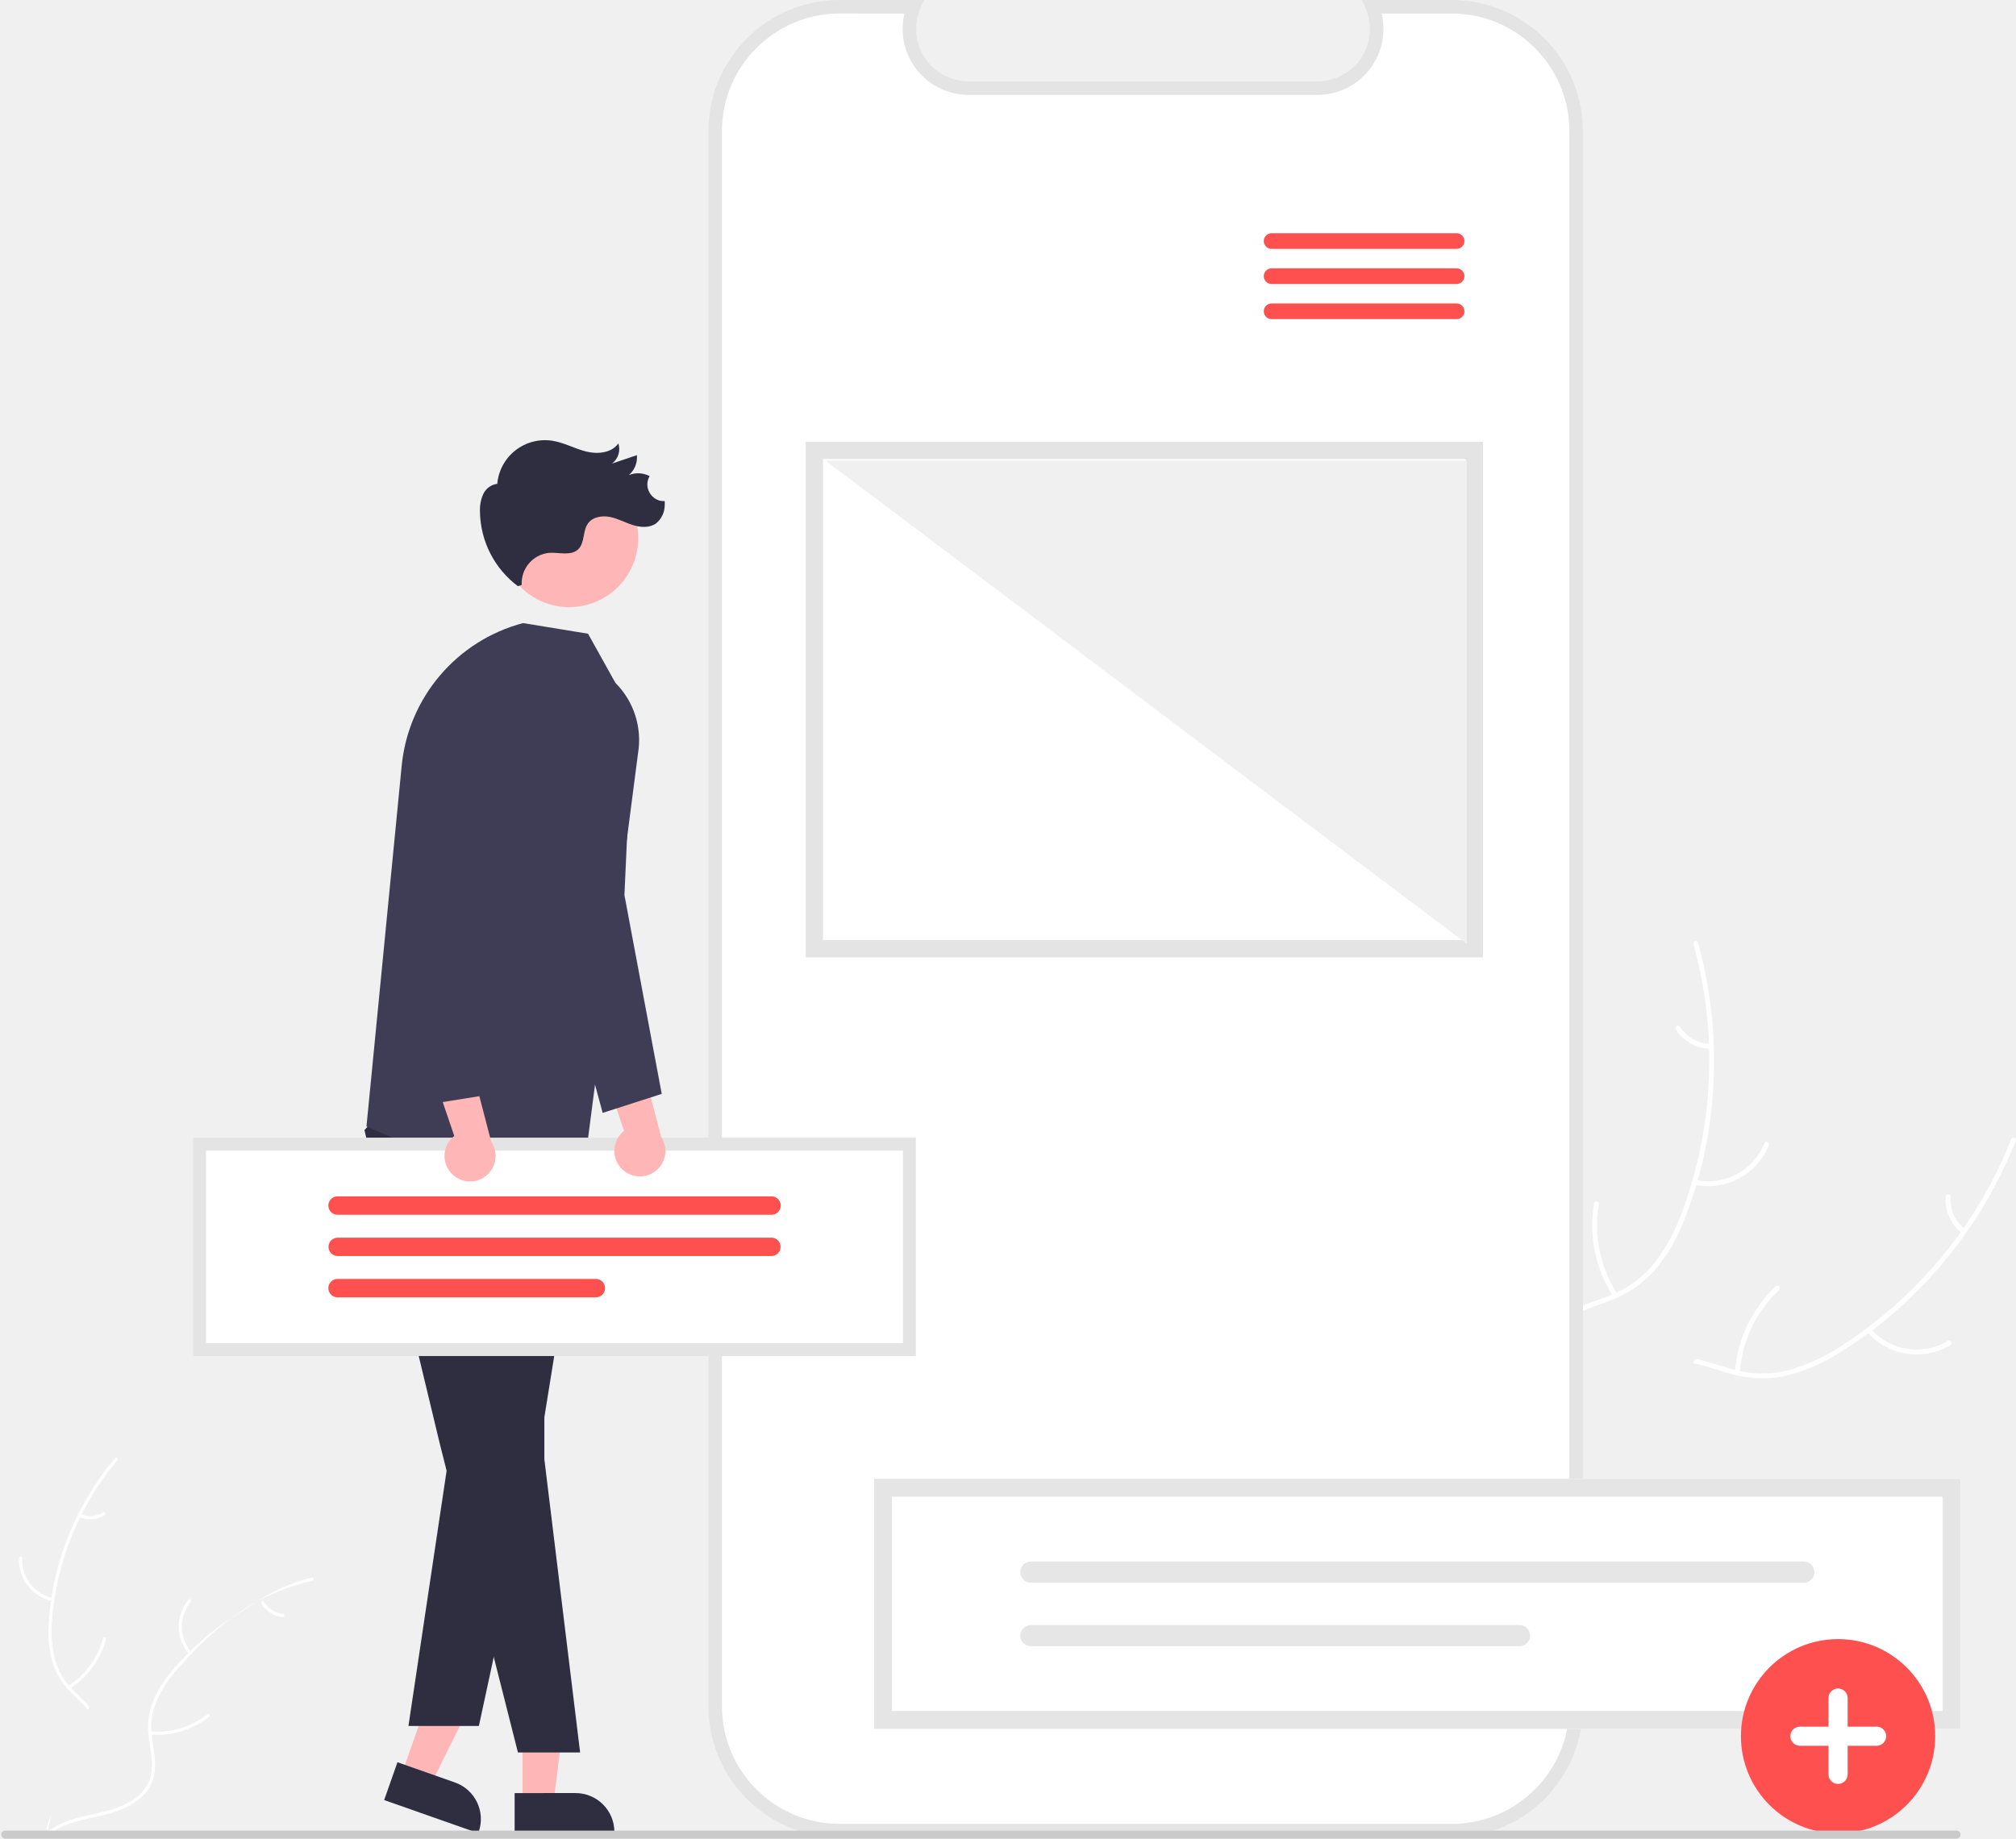
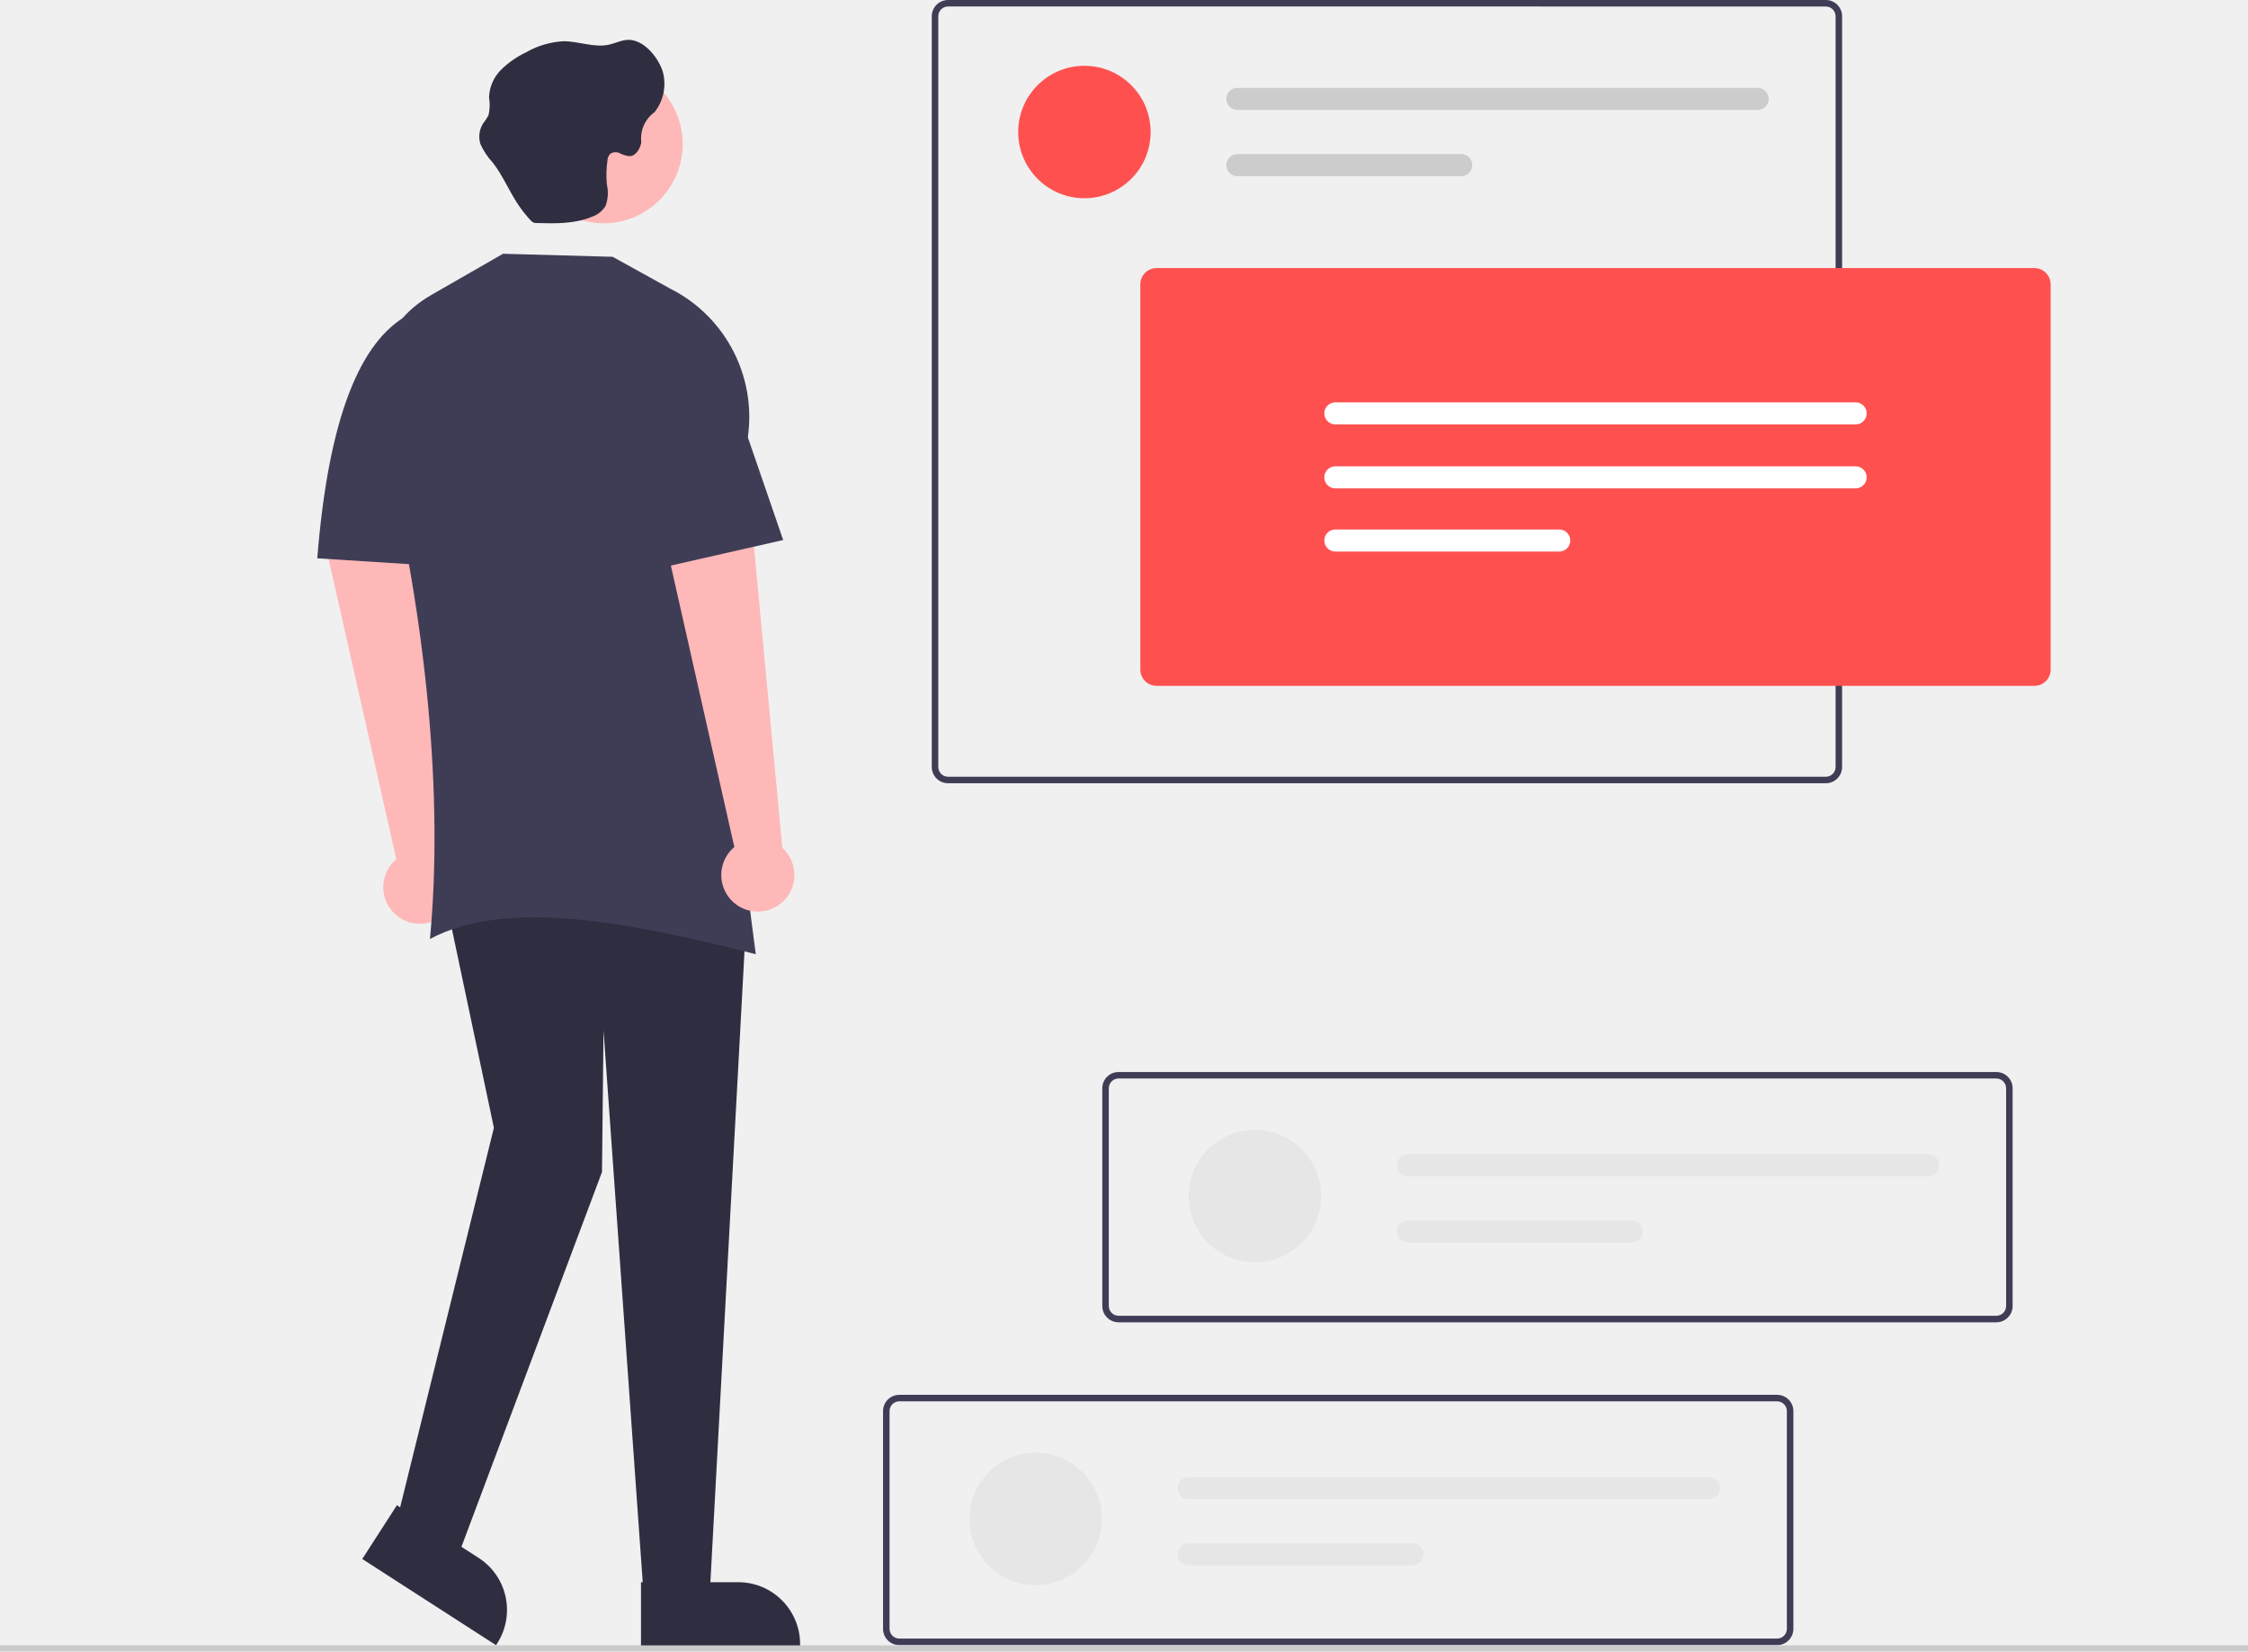
- <svg xmlns="http://www.w3.org/2000/svg" data-name="Layer 1" width="596.377" height="544.041" viewBox="0 0 596.377 544.041">
-   <path d="M855.295,597.934c27.135-18.182,46.62-50.491,42.134-82.844a150.493,150.493,0,0,1-92.281,46.477c-13.612,1.538-28.912,1.832-38.468,11.648-5.946,6.108-8.392,14.955-8.414,23.479-.022,8.524,2.133,16.886,4.273,25.137l-.473,2.075C794.688,622.28,828.16,616.116,855.295,597.934Z" transform="translate(-301.8116 -177.9795)" fill="#f0f0f0" />
-   <path d="M896.743,515.091a128.631,128.631,0,0,1-50.268,61.127,55.393,55.393,0,0,1-15.773,7.24,31.77,31.77,0,0,1-16.715-.428c-5.097-1.42-10.146-3.463-15.499-3.62a19.453,19.453,0,0,0-14.61,6.296c-4.751,4.912-7.453,11.239-9.881,17.517-2.696,6.971-5.385,14.255-10.99,19.464-.679.631.34,1.648,1.018,1.018,9.752-9.064,10.654-23.417,18.276-33.884,3.557-4.884,8.607-8.727,14.838-8.966,5.449-.209,10.657,1.893,15.806,3.376a33.901,33.901,0,0,0,16.328,1.027,51.209,51.209,0,0,0,15.994-6.607,124.795,124.795,0,0,0,29.769-25.201,130.912,130.912,0,0,0,23.1-37.994c.339-.86-1.056-1.219-1.393-.365Z" transform="translate(-301.8116 -177.9795)" fill="#fff" />
-   <path d="M854.081,571.953a19.299,19.299,0,0,0,24.664,4.025c.792-.481.082-1.734-.711-1.252a17.87,17.87,0,0,1-22.935-3.791c-.597-.708-1.611.314-1.018,1.018Z" transform="translate(-301.8116 -177.9795)" fill="#fff" />
-   <path d="M816.476,584.091A37.197,37.197,0,0,1,828.136,559.619c.677-.634-.342-1.651-1.018-1.018a38.69,38.69,0,0,0-12.081,25.49c-.064.926,1.376.921,1.44-0Z" transform="translate(-301.8116 -177.9795)" fill="#fff" />
-   <path d="M883.027,541.616a10.924,10.924,0,0,1-4.188-9.482c.075-.925-1.365-.918-1.44 0a12.241,12.241,0,0,0,4.61,10.5.744.744,0,0,0,1.018-0.0.723.723,0,0,0-0-1.018Z" transform="translate(-301.8116 -177.9795)" fill="#fff" />
-   <path d="M803.332,456.982c-.064.576-.127,1.152-.201,1.734a143.863,143.863,0,0,1-4.55,22.889c-.156.582-.322,1.169-.495,1.746a151.664,151.664,0,0,1-25.45,49.701A147.285,147.285,0,0,1,757.624,549.648c-7.483,7.103-16.161,14.208-20.726,23.106a25.266,25.266,0,0,0-1.285,2.851l23.958,47.56c.109.081.207.167.316.249l.87,1.943c.298-.246.602-.507.9-.753.173-.142.342-.294.515-.436.114-.098.228-.196.336-.278.038-.032.076-.065.103-.092.108-.082.2-.169.298-.246q2.553-2.184,5.084-4.411c.011-.005.011-.005.016-.022,12.827-11.346,24.82-23.863,34.532-37.802.292-.419.595-.844.876-1.285a140.542,140.542,0,0,0,11.422-19.889,124.247,124.247,0,0,0,4.73-11.648,103.319,103.319,0,0,0,5.665-31.804c.414-21.595-6.084-43.081-20.768-58.54C804.09,457.757,803.719,457.372,803.332,456.982Z" transform="translate(-301.8116 -177.9795)" fill="#f0f0f0" />
-   <path d="M802.782,457.393a128.631,128.631,0,0,1-3.333,79.071A55.393,55.393,0,0,1,791.214,551.742a31.77,31.77,0,0,1-13.604,9.722c-4.925,1.935-10.186,3.343-14.555,6.441a19.453,19.453,0,0,0-7.875,13.823c-.836,6.783.815,13.461,2.657,19.936,2.045,7.189,4.283,14.624,2.944,22.158-.162.913,1.264,1.111,1.426.2,2.329-13.108-5.592-25.111-5.808-38.058-.101-6.041,1.618-12.15,6.449-16.093,4.225-3.448,9.649-4.905,14.652-6.821a33.901,33.901,0,0,0,13.656-9.011,51.21,51.21,0,0,0,8.792-14.905,124.795,124.795,0,0,0,8.596-38.045,130.912,130.912,0,0,0-4.431-44.244c-.247-.89-1.577-.337-1.332.547Z" transform="translate(-301.8116 -177.9795)" fill="#fff" />
-   <path d="M802.954,528.479a19.299,19.299,0,0,0,22.116-11.636c.343-.861-.979-1.433-1.322-.572a17.87,17.87,0,0,1-20.594,10.782c-.903-.206-1.098,1.221-.2,1.426Z" transform="translate(-301.8116 -177.9795)" fill="#fff" />
-   <path d="M780.237,560.812a37.197,37.197,0,0,1-5.425-26.56c.159-.913-1.267-1.112-1.426-.2a38.69,38.69,0,0,0,5.701,27.626c.507.778,1.653-.093,1.149-.867Z" transform="translate(-301.8116 -177.9795)" fill="#fff" />
-   <path d="M807.801,486.83a10.924,10.924,0,0,1-9.053-5.049c-.496-.784-1.643.088-1.149.867a12.241,12.241,0,0,0,10.002,5.608.744.744,0,0,0,.813-.613.723.723,0,0,0-.613-.813Z" transform="translate(-301.8116 -177.9795)" fill="#fff" />
-   <path d="M302.165,659.032c2.003-21.013,14.387-42.015,34.16-49.402A97.253,97.253,0,0,0,338.245,676.373c3.307,8.212,7.839,17.001,5.193,25.449-1.646,5.257-5.925,9.365-10.764,11.996-4.839,2.631-10.256,3.974-15.604,5.292l-1.034.906C306.938,700.969,300.162,680.045,302.165,659.032Z" transform="translate(-301.8116 -177.9795)" fill="#f0f0f0" />
-   <path d="M336.534,610.02a83.125,83.125,0,0,0-19.314,47.356,35.797,35.797,0,0,0,.729,11.192,20.531,20.531,0,0,0,5.377,9.372c2.373,2.462,5.086,4.705,6.819,7.7a12.571,12.571,0,0,1,.908,10.241c-1.334,4.21-4.101,7.69-6.925,10.999-3.136,3.674-6.451,7.44-7.691,12.227-.15.58-1.041.313-.891-.266,2.158-8.328,10.041-13.25,13.651-20.799,1.685-3.523,2.318-7.574.54-11.191-1.555-3.162-4.35-5.478-6.774-7.95a21.908,21.908,0,0,1-5.599-8.968,33.093,33.093,0,0,1-1.156-11.123,80.646,80.646,0,0,1,5.184-24.667,84.599,84.599,0,0,1,14.506-24.804c.385-.457,1.018.226.635.68Z" transform="translate(-301.8116 -177.9795)" fill="#fff" />
-   <path d="M317.309,651.742a12.471,12.471,0,0,1-9.864-12.787.466.466,0,0,1,.93.02,11.548,11.548,0,0,0,9.2,11.875c.586.122.317,1.012-.266.891Z" transform="translate(-301.8116 -177.9795)" fill="#fff" />
-   <path d="M321.958,676.851A24.038,24.038,0,0,0,332.291,662.705c.152-.579,1.044-.313.891.266a25.003,25.003,0,0,1-10.782,14.699c-.507.321-.946-.5-.442-.819Z" transform="translate(-301.8116 -177.9795)" fill="#fff" />
-   <path d="M325.666,625.966a7.059,7.059,0,0,0,6.677-.531c.503-.327.941.494.442.819a7.911,7.911,0,0,1-7.386.604.481.481,0,0,1-.313-.579.468.468,0,0,1,.579-.313Z" transform="translate(-301.8116 -177.9795)" fill="#fff" />
-   <path d="M394.265,645.281c-.308.213-.616.426-.924.647-4.127,2.883-4.009,6.105-7.616,9.618-.283.267-.566.543-.841.817a98.01,98.01,0,0,0-20.441,29.736,95.178,95.178,0,0,0-4.824,13.633c-1.74,6.436-3.114,13.553-6.771,18.881a16.327,16.327,0,0,1-1.226,1.606l-34.4.987c-.079-.037-.159-.066-.238-.103l-1.372.102c.048-.245.103-.498.152-.743.027-.142.062-.285.09-.427.021-.095.042-.19.055-.277.007-.032.014-.063.021-.087.013-.087.035-.166.048-.245q.457-2.122.946-4.245c-0-.008-0-.008.007-.016a139.948,139.948,0,0,1,10.886-31.245c.149-.295.297-.598.461-.893a90.823,90.823,0,0,1,7.8-12.603,80.292,80.292,0,0,1,5.169-6.267,66.768,66.768,0,0,1,16.342-12.99c12.151-6.868,22.363-9.774,35.663-6.173C393.592,645.088,393.925,645.181,394.265,645.281Z" transform="translate(-301.8116 -177.9795)" fill="#f0f0f0" />
-   <path d="M394.2,645.72c-16.854,3.848-28.588,13.105-39.933,26.183a35.797,35.797,0,0,0-6.157,9.375,20.531,20.531,0,0,0-1.349,10.721c.413,3.394,1.228,6.818.808,10.254a12.571,12.571,0,0,1-5.44,8.724c-3.6,2.559-7.904,3.671-12.151,4.613-4.716,1.046-9.63,2.057-13.502,5.132-.469.373-1.02-.377-.551-.749,6.737-5.351,15.995-4.534,23.423-8.388,3.466-1.798,6.411-4.652,7.169-8.61.663-3.461-.175-6.993-.623-10.426a21.908,21.908,0,0,1,.929-10.532,33.093,33.093,0,0,1,5.774-9.577,80.646,80.646,0,0,1,18.99-16.574c8.136-5.17,13.119-8.926,22.516-11.071.582-.133.676.793.098.925Z" transform="translate(-301.8116 -177.9795)" fill="#fff" />
-   <path d="M357.731,667.457a12.471,12.471,0,0,1-.178-16.148c.384-.459,1.116.116.731.576a11.548,11.548,0,0,0,.196,15.021c.395.45-.357.999-.749.551Z" transform="translate(-301.8116 -177.9795)" fill="#fff" />
-   <path d="M346.325,690.305a24.038,24.038,0,0,0,16.767-5.074c.47-.371,1.021.379.551.749a25.003,25.003,0,0,1-17.458,5.244c-.598-.049-.455-.969.14-.92Z" transform="translate(-301.8116 -177.9795)" fill="#fff" />
-   <path d="M379.922,651.908a7.059,7.059,0,0,0,5.652,3.596c.598.042.454.961-.14.92a7.911,7.911,0,0,1-6.261-3.964.481.481,0,0,1,.099-.65.468.468,0,0,1,.65.099Z" transform="translate(-301.8116 -177.9795)" fill="#fff" />
-   <path d="M731.291,179.979H707.76a17.472,17.472,0,0,1-16.177,24.071H588.311a17.472,17.472,0,0,1-16.177-24.071H550.157a36.776,36.776,0,0,0-36.776,36.776V682.857A36.776,36.776,0,0,0,550.157,719.633H731.291a36.776,36.776,0,0,0,36.776-36.776h0V216.755A36.776,36.776,0,0,0,731.291,179.979Z" transform="translate(-301.8116 -177.9795)" fill="#fff" />
-   <path d="M731.291,721.633H550.157A38.82,38.82,0,0,1,511.381,682.857V216.755a38.82,38.82,0,0,1,38.776-38.776h24.954l-1.124,2.755a15.472,15.472,0,0,0,14.325,21.315H691.583a15.473,15.473,0,0,0,14.325-21.315l-1.124-2.755h26.506a38.82,38.82,0,0,1,38.776,38.776V682.857A38.82,38.82,0,0,1,731.291,721.633ZM550.157,181.979A34.816,34.816,0,0,0,515.381,216.755V682.857a34.815,34.815,0,0,0,34.776,34.776H731.291a34.815,34.815,0,0,0,34.776-34.775v-466.102a34.815,34.815,0,0,0-34.776-34.776H710.505a19.473,19.473,0,0,1-18.922,24.071H588.311a19.479,19.479,0,0,1-18.922-24.071Z" transform="translate(-301.8116 -177.9795)" fill="#e4e4e4" />
-   <path d="M732.649,251.613H678.027a2.317,2.317,0,1,1,0-4.633h54.622a2.317,2.317,0,1,1,0,4.633Z" transform="translate(-301.8116 -177.9795)" fill="#ff5050" />
-   <path d="M732.649,262.007H678.027a2.317,2.317,0,1,1,0-4.633h54.622a2.317,2.317,0,1,1,0,4.633Z" transform="translate(-301.8116 -177.9795)" fill="#ff5050" />
-   <path d="M732.649,272.401H678.027a2.317,2.317,0,1,1,0-4.633h54.622a2.317,2.317,0,1,1,0,4.633Z" transform="translate(-301.8116 -177.9795)" fill="#ff5050" />
-   <polygon points="154.571 533.534 163.723 533.533 168.077 498.232 154.57 498.232 154.571 533.534" fill="#ffb6b6" />
-   <path d="M454.048,708.525l18.024-.001h.001a11.487,11.487,0,0,1,11.486,11.486v.373l-29.51.001Z" transform="translate(-301.8116 -177.9795)" fill="#2f2e41" />
-   <polygon points="118.788 525.015 127.421 528.053 143.248 496.2 130.506 491.716 118.788 525.015" fill="#ffb6b6" />
-   <path d="M419.39,699.401l17.002,5.983.001 0a11.487,11.487,0,0,1,7.021,14.648l-.124.352-27.837-9.796Z" transform="translate(-301.8116 -177.9795)" fill="#2f2e41" />
-   <polygon points="113.349 328.346 107.808 334.381 130.205 427.612 153.216 518.531 171.613 518.531 161.032 431.768 161.032 342.537 113.349 328.346" fill="#2f2e41" />
-   <polygon points="170.599 335.823 173.024 344.852 160.065 425.373 141.663 510.695 120.826 510.695 136.47 406.078 155.586 329.072 170.599 335.823" fill="#2f2e41" />
-   <path d="M483.863,380.027l-8.1-14.541-19.215-3.145h0a48.549,48.549,0,0,0-35.907,42.218L410.223,511.263s53.308,24.535,64.612,10.722L490.555,400.868A23.944,23.944,0,0,0,483.863,380.027Z" transform="translate(-301.8116 -177.9795)" fill="#3f3d56" />
-   <circle cx="168.397" cy="159.256" r="20.389" fill="#ffb6b6" />
-   <path d="M496.994,326.121a5.047,5.047,0,0,1-2.988-2.298,4.885,4.885,0,0,1-.023-4.976,7.382,7.382,0,0,0-6.117-.311,6.966,6.966,0,0,0,2.356-5.885q-3.67,1.242-7.34,2.484a5.395,5.395,0,0,0,1.852-5.956c-2.008,2.861-6.167,3.245-9.557,2.392-3.39-.853-6.521-2.643-9.975-3.182a14.16,14.16,0,0,0-16.288,12.748,5.297,5.297,0,0,0-4.142,3.033,11.369,11.369,0,0,0-.976,5.23,28.008,28.008,0,0,0,11.226,22.026l1.127-.388a9.023,9.023,0,0,1,8.091-9.479c2.991-.188,6.522,1.01,8.656-1.093,1.953-1.924,1.254-5.369,2.848-7.599,1.386-1.94,4.144-2.393,6.482-1.928,2.339.465,4.467,1.649,6.738,2.375,2.271.726,4.932.93,6.884-.438A6.975,6.975,0,0,0,498.453,327.493a10.047,10.047,0,0,0-.011-1.255A5.416,5.416,0,0,1,496.994,326.121Z" transform="translate(-301.8116 -177.9795)" fill="#2f2e41" />
-   <rect x="59.065" y="338.523" width="209.962" height="60.801" fill="#fff" />
-   <path d="M572.747,579.212H358.968V514.594H572.747Zm-209.962-3.817H568.93V518.412H362.785Z" transform="translate(-301.8116 -177.9795)" fill="#e4e4e4" />
-   <path d="M530.053,537.41h-128.391a2.722,2.722,0,1,1,0-5.444h128.391a2.722,2.722,0,1,1,0,5.444Z" transform="translate(-301.8116 -177.9795)" fill="#ff5050" />
-   <path d="M530.053,549.626h-128.391a2.723,2.723,0,0,1,0-5.445h128.391a2.723,2.723,0,0,1,0,5.445Z" transform="translate(-301.8116 -177.9795)" fill="#ff5050" />
-   <path d="M478.084,561.84H401.662a2.722,2.722,0,1,1,0-5.444h76.422a2.722,2.722,0,1,1,0,5.444Z" transform="translate(-301.8116 -177.9795)" fill="#ff5050" />
-   <path d="M486.028,524.1a7.507,7.507,0,0,1,.404-11.504l-8.594-25.255,13.414,3.497,6.104,23.446a7.548,7.548,0,0,1-11.329,9.816Z" transform="translate(-301.8116 -177.9795)" fill="#ffb6b6" />
-   <path d="M480.091,507.266l-13.907-51.413-1.218-62.637a11.837,11.837,0,0,1,8.265-11.571h0a11.911,11.911,0,0,1,15.541,11.881l-2.24,49.286,11.034,58.832Z" transform="translate(-301.8116 -177.9795)" fill="#3f3d56" />
-   <path d="M435.789,525.593a7.507,7.507,0,0,1,.404-11.504l-8.594-25.255,13.414,3.497,6.104,23.446a7.548,7.548,0,0,1-11.329,9.816Z" transform="translate(-301.8116 -177.9795)" fill="#ffb6b6" />
-   <path d="M427.739,504.87l-5.949-52.863,8.315-62.162a11.91,11.91,0,1,1,23.483,3.92l-9.697,48.375,1.974,59.826Z" transform="translate(-301.8116 -177.9795)" fill="#3f3d56" />
-   <path d="M881.806,689.524H560.387V615.553H881.806Z" transform="translate(-301.8116 -177.9795)" fill="#fff" />
-   <path d="M606.775,640.011a3.132,3.132,0,0,0,0,6.264H835.431a3.132,3.132,0,0,0,0-6.264Z" transform="translate(-301.8116 -177.9795)" fill="#e6e6e6" />
-   <path d="M606.775,658.802a3.132,3.132,0,0,0-.013,6.264H751.32a3.132,3.132,0,1,0,0-6.264Z" transform="translate(-301.8116 -177.9795)" fill="#e6e6e6" />
-   <path d="M881.806,689.524H560.387V615.553H881.806Zm-316.136-5.284h310.852V620.837H565.67Z" transform="translate(-301.8116 -177.9795)" fill="#e5e5e5" />
-   <path d="M375.326,476.778a13.421,13.421,0,1,1,13.421-13.421A13.421,13.421,0,0,1,375.326,476.778Z" transform="translate(-301.8116 -177.9795)" fill="#f0f0f0" />
-   <path d="M436.559,286.591a14.812,14.812,0,1,1,14.812-14.812A14.812,14.812,0,0,1,436.559,286.591Z" transform="translate(-301.8116 -177.9795)" fill="#f0f0f0" />
-   <path d="M818.616,392.457A12.739,12.739,0,1,1,831.355,379.718,12.739,12.739,0,0,1,818.616,392.457Z" transform="translate(-301.8116 -177.9795)" fill="#f0f0f0" />
-   <rect x="240.899" y="133.277" width="195.255" height="147.446" fill="#fff" />
-   <path d="M740.523,461.259H540.154V308.7H740.523Zm-195.255-5.114H735.409v-142.332H545.268Z" transform="translate(-301.8116 -177.9795)" fill="#e4e4e4" />
-   <polygon points="433.936 136.289 244.223 136.289 433.936 279.289 433.936 136.289" fill="#f0f0f0" />
-   <path d="M845.551,720.439a28.735,28.735,0,1,1,28.735-28.735A28.735,28.735,0,0,1,845.551,720.439Z" transform="translate(-301.8116 -177.9795)" fill="#ff5050" />
-   <path d="M856.889,688.869h-8.504v-8.504a2.835,2.835,0,0,0-5.669,0v8.504H834.212a2.835,2.835,0,0,0,0,5.669H842.716v8.504a2.835,2.835,0,0,0,5.669,0v-8.504h8.504a2.835,2.835,0,1,0,0-5.669Z" transform="translate(-301.8116 -177.9795)" fill="#fff" />
-   <path d="M880.615,722.021H303.321a1.191,1.191,0,0,1,0-2.381H880.615a1.191,1.191,0,0,1,0,2.381Z" transform="translate(-301.8116 -177.9795)" fill="#cacaca" />
+ <svg xmlns="http://www.w3.org/2000/svg" data-name="Layer 1" width="738.22" height="542.262" viewBox="0 0 738.22 542.262">
+   <path d="M376.807,461.286,367.081,358.191l-29,1,22.957,101.807a12.007,12.007,0,1,0,15.769.288Z" transform="translate(-230.89 -178.869)" fill="#ffb8b8" />
+   <path id="fe9c178f-ba3b-4efa-8f02-91d714d1abd5-273" data-name="Path 2352" d="M928.128,691.07a106.361,106.361,0,0,1-4.968,29.4c-.069.221-.142.439-.214.659H904.403c.02-.2.04-.419.059-.659,1.236-14.213,8.364-100.716-.158-115.509C905.05,606.162,929.562,645.909,928.128,691.07Z" transform="translate(-230.89 -178.869)" fill="#f0f0f0" />
+   <path id="f50bd4c5-ec05-4fbf-a485-473f9149da92-274" data-name="Path 2353" d="M925.152,719.752c-.324.462-.662.924-1.007,1.379H895.057c.221-.393.476-.855.772-1.379,4.806-8.674,19.029-34.6,32.233-61.487,14.189-28.889,27.206-58.873,26.11-69.726C954.509,590.987,964.324,665.601,925.152,719.752Z" transform="translate(-230.89 -178.869)" fill="#f0f0f0" />
+   <path id="b6259e39-7a62-4774-8afe-aeda515ec4c0-275" data-name="Path 2354" d="M286.243,675.924a158.394,158.394,0,0,0,7.4,43.785c.1.329.211.653.319.982h27.612c-.029-.295-.059-.624-.088-.982-1.841-21.166-12.456-149.988.236-172.018C320.611,549.478,284.098,608.67,286.243,675.924Z" transform="translate(-230.89 -178.869)" fill="#f0f0f0" />
+   <path id="f2d2e7cd-3eee-4477-b585-9c3536763a3f-276" data-name="Path 2355" d="M288.315,719.709c.231.329.471.658.717.982h20.714c-.157-.28-.339-.609-.55-.982-3.422-6.176-13.551-24.642-22.953-43.785-10.1-20.572-19.374-41.924-18.593-49.652C267.409,628.014,260.417,681.148,288.315,719.709Z" transform="translate(-230.89 -178.869)" fill="#f0f0f0" />
+   <path id="b281e673-bc66-4b3c-8141-26a0e4a40fd7-277" data-name="Path 2359" d="M886.477,613.053H598.21a5.345,5.345,0,0,1-5.338-5.338V536.207a5.345,5.345,0,0,1,5.338-5.338H886.477a5.345,5.345,0,0,1,5.338,5.338v71.507A5.345,5.345,0,0,1,886.477,613.053ZM598.21,533a3.207,3.207,0,0,0-3.2,3.2v71.507a3.207,3.207,0,0,0,3.2,3.2H886.477a3.206,3.206,0,0,0,3.2-3.2V536.207a3.206,3.206,0,0,0-3.2-3.2Z" transform="translate(-230.89 -178.869)" fill="#3f3d56" />
+   <circle id="b3fc6bd5-ca87-44d7-abba-b33fcf0fce6e" data-name="Ellipse 472" cx="340.11" cy="498.745" r="21.745" fill="#e6e6e6" />
+   <path id="a4c0ef2a-4063-4b4c-b7a5-712e67abf83e-278" data-name="Path 2357" d="M621.222,663.868a3.624,3.624,0,0,0,0,7.248H792.078a3.624,3.624,0,1,0,.014-7.248H621.222Z" transform="translate(-230.89 -178.869)" fill="#e6e6e6" />
+   <path id="b6aac15c-fc94-4bcf-bd22-2b2a2d48a317-279" data-name="Path 2358" d="M621.222,685.614a3.624,3.624,0,0,0-.014,7.248H694.742a3.624,3.624,0,0,0,0-7.248Z" transform="translate(-230.89 -178.869)" fill="#e6e6e6" />
+   <circle id="b30606c0-bedc-4458-8bc1-74f9b5197cfe" data-name="Ellipse 473" cx="412.11" cy="392.745" r="21.745" fill="#e6e6e6" />
+   <path id="b0251ef9-ec49-4884-8989-e65898cec086-280" data-name="Path 2360" d="M693.222,557.868a3.624,3.624,0,0,0,0,7.248H864.078a3.624,3.624,0,0,0,0-7.248Z" transform="translate(-230.89 -178.869)" fill="#e6e6e6" />
+   <path id="f3fbb845-d219-495e-9ae9-9928c3e8cc79-281" data-name="Path 2361" d="M693.222,579.614a3.624,3.624,0,0,0,0,7.248h73.52a3.624,3.624,0,0,0,0-7.248Z" transform="translate(-230.89 -178.869)" fill="#e6e6e6" />
+   <path id="e4b1ee1b-a1a6-4c2a-970c-d47d8b3fd870-282" data-name="Path 2362" d="M830.477,436.053H542.21a5.345,5.345,0,0,1-5.338-5.338V184.207a5.345,5.345,0,0,1,5.338-5.338H830.477a5.345,5.345,0,0,1,5.338,5.338V430.714a5.344,5.344,0,0,1-5.338,5.338ZM542.21,181a3.207,3.207,0,0,0-3.2,3.2V430.714a3.207,3.207,0,0,0,3.2,3.2H830.477a3.206,3.206,0,0,0,3.2-3.2V184.207a3.207,3.207,0,0,0-3.2-3.2Z" transform="translate(-230.89 -178.869)" fill="#3f3d56" />
+   <circle id="b10e3043-e731-4e82-8fca-75f9298f00b8" data-name="Ellipse 474" cx="356.11" cy="43.348" r="21.745" fill="#ff5050" />
+   <path id="b8c117d2-374b-429b-9a52-be2e8d6b8684-283" data-name="Path 2363" d="M637.222,207.72a3.624,3.624,0,0,0,0,7.248H808.078a3.624,3.624,0,0,0,0-7.248Z" transform="translate(-230.89 -178.869)" fill="#ccc" />
+   <path id="b1daea5a-aca4-46bb-ab1c-9e5888030a38-284" data-name="Path 2364" d="M637.222,229.466a3.624,3.624,0,0,0,0,7.248h73.52a3.624,3.624,0,0,0,0-7.248Z" transform="translate(-230.89 -178.869)" fill="#ccc" />
+   <path id="a9f6ff6a-7451-4bea-bc5a-628f4bebd58b-285" data-name="Path 2366" d="M464.08,700.191h-22l-13-183-.5,46.5-48,128-19-15,31.5-127.5-15-71h98Z" transform="translate(-230.89 -178.869)" fill="#2f2e41" />
+   <circle id="a663db6f-60a1-421c-a7e7-5d04aff0cacb" data-name="Ellipse 475" cx="198.19" cy="47.322" r="26" fill="#ffb8b8" />
+   <path id="f3cb7545-9624-45d8-a11d-440f1a34aab0-286" data-name="Path 2370" d="M479.081,492.191c-42.478-10.9-82.334-18.245-107-5,4.32-45.411-.677-103.379-15.5-163.965-4.814-19.679-1.549-37.411,16-47.535l23.5-13.5,36,1,18.783,10.392a47.16,47.16,0,0,1,25.254,50.977C466.025,377.667,471.479,434.985,479.081,492.191Z" transform="translate(-230.89 -178.869)" fill="#3f3d56" />
+   <path id="f6231dd0-d8a8-465e-b214-b8e5de78c90d-287" data-name="Path 2372" d="M382.081,365.191l-47-3c3.672-46.236,14.122-71.511,30-80l17,20Z" transform="translate(-230.89 -178.869)" fill="#3f3d56" />
+   <path id="b1bce2c7-12e1-4551-8863-d6d142670d08-288" data-name="Path 2375" d="M898.966,404.074H610.698a5.344,5.344,0,0,1-5.338-5.338V272.229a5.344,5.344,0,0,1,5.338-5.338H898.966a5.344,5.344,0,0,1,5.338,5.338V398.736A5.344,5.344,0,0,1,898.966,404.074Z" transform="translate(-230.89 -178.869)" fill="#ff5050" />
+   <path id="b8b7ef86-e6be-48b5-b7f8-365881aa5bd2-289" data-name="Path 2376" d="M669.404,310.985a3.624,3.624,0,0,0,0,7.248H840.261a3.624,3.624,0,0,0,0-7.248Z" transform="translate(-230.89 -178.869)" fill="#fff" />
+   <path id="a9b62e3b-06cf-4a55-8c8f-4aeba6e5e4c7-290" data-name="Path 2377" d="M669.404,331.985a3.624,3.624,0,0,0,0,7.248H840.261a3.624,3.624,0,0,0,0-7.248Z" transform="translate(-230.89 -178.869)" fill="#fff" />
+   <path id="a12f9c39-a43a-4056-b48c-3363dc06a37f-291" data-name="Path 2378" d="M669.404,352.731a3.624,3.624,0,0,0,0,7.248h73.52a3.624,3.624,0,0,0,0-7.248Z" transform="translate(-230.89 -178.869)" fill="#fff" />
+   <path id="e7c770ea-313c-4db5-898e-f0c92c7afc68-292" data-name="Path 1784" d="M437.945,191.978c-2.422-.254-4.706,1.035-7.089,1.562-4.9,1.074-9.92-1.152-14.958-1.133a27.768,27.768,0,0,0-12.3,3.671,29.7,29.7,0,0,0-8.2,5.741,13.378,13.378,0,0,0-3.912,9.023,14.785,14.785,0,0,1-.176,5.858,16.486,16.486,0,0,1-1.8,2.734,8.123,8.123,0,0,0-.84,6.776,22.478,22.478,0,0,0,4.042,6.054c3.242,4.159,5.273,9.139,8.182,13.553a42.184,42.184,0,0,0,4.257,5.409,3.008,3.008,0,0,0,.918.722,2.817,2.817,0,0,0,1.074.156c6.171.176,12.557.312,18.239-2.109a8.338,8.338,0,0,0,4.374-3.515,12.4,12.4,0,0,0,.429-7.03,32.218,32.218,0,0,1,.176-7.811,3.437,3.437,0,0,1,1-2.324,3.124,3.124,0,0,1,3.124-.1,8.516,8.516,0,0,0,3.105.937c2.129,0,3.476-2.422,3.906-4.531a10.623,10.623,0,0,1,4.355-9.94,15.037,15.037,0,0,0,2.675-13.338C447.123,197.954,442.827,192.466,437.945,191.978Z" transform="translate(-230.89 -178.869)" fill="#2f2e41" />
+   <path id="a71493d8-729a-4860-baf4-314f557d0142-293" data-name="Path 2356" d="M814.477,719.053H526.21a5.345,5.345,0,0,1-5.338-5.338V642.207a5.344,5.344,0,0,1,5.338-5.338H814.477a5.345,5.345,0,0,1,5.338,5.338v71.507a5.345,5.345,0,0,1-5.338,5.338ZM526.21,639a3.207,3.207,0,0,0-3.2,3.2v71.507a3.207,3.207,0,0,0,3.2,3.2H814.477a3.206,3.206,0,0,0,3.2-3.2V642.207a3.207,3.207,0,0,0-3.2-3.2Z" transform="translate(-230.89 -178.869)" fill="#3f3d56" />
+   <path d="M487.807,457.286,478.081,354.191l-29,1,22.957,101.807a12.007,12.007,0,1,0,15.769.288Z" transform="translate(-230.89 -178.869)" fill="#ffb8b8" />
+   <path id="e519ab1a-c4cc-4940-8e12-0133c9949239-294" data-name="Path 2374" d="M488.08,356.191l-44,10-2-72,25,1Z" transform="translate(-230.89 -178.869)" fill="#3f3d56" />
+   <path d="M441.384,698.39l31.914-.001h.001a20.339,20.339,0,0,1,20.338,20.338v.661l-52.253.002Z" transform="translate(-230.89 -178.869)" fill="#2f2e41" />
+   <path d="M361.228,673.121,388.057,690.405l.001.001a20.339,20.339,0,0,1,6.082,28.112l-.358.556-43.927-28.298Z" transform="translate(-230.89 -178.869)" fill="#2f2e41" />
+   <rect id="f8d1573e-a821-470f-abec-777083782890" data-name="Rectangle 256" y="540.262" width="738.22" height="2" fill="#cacaca" />
</svg>
